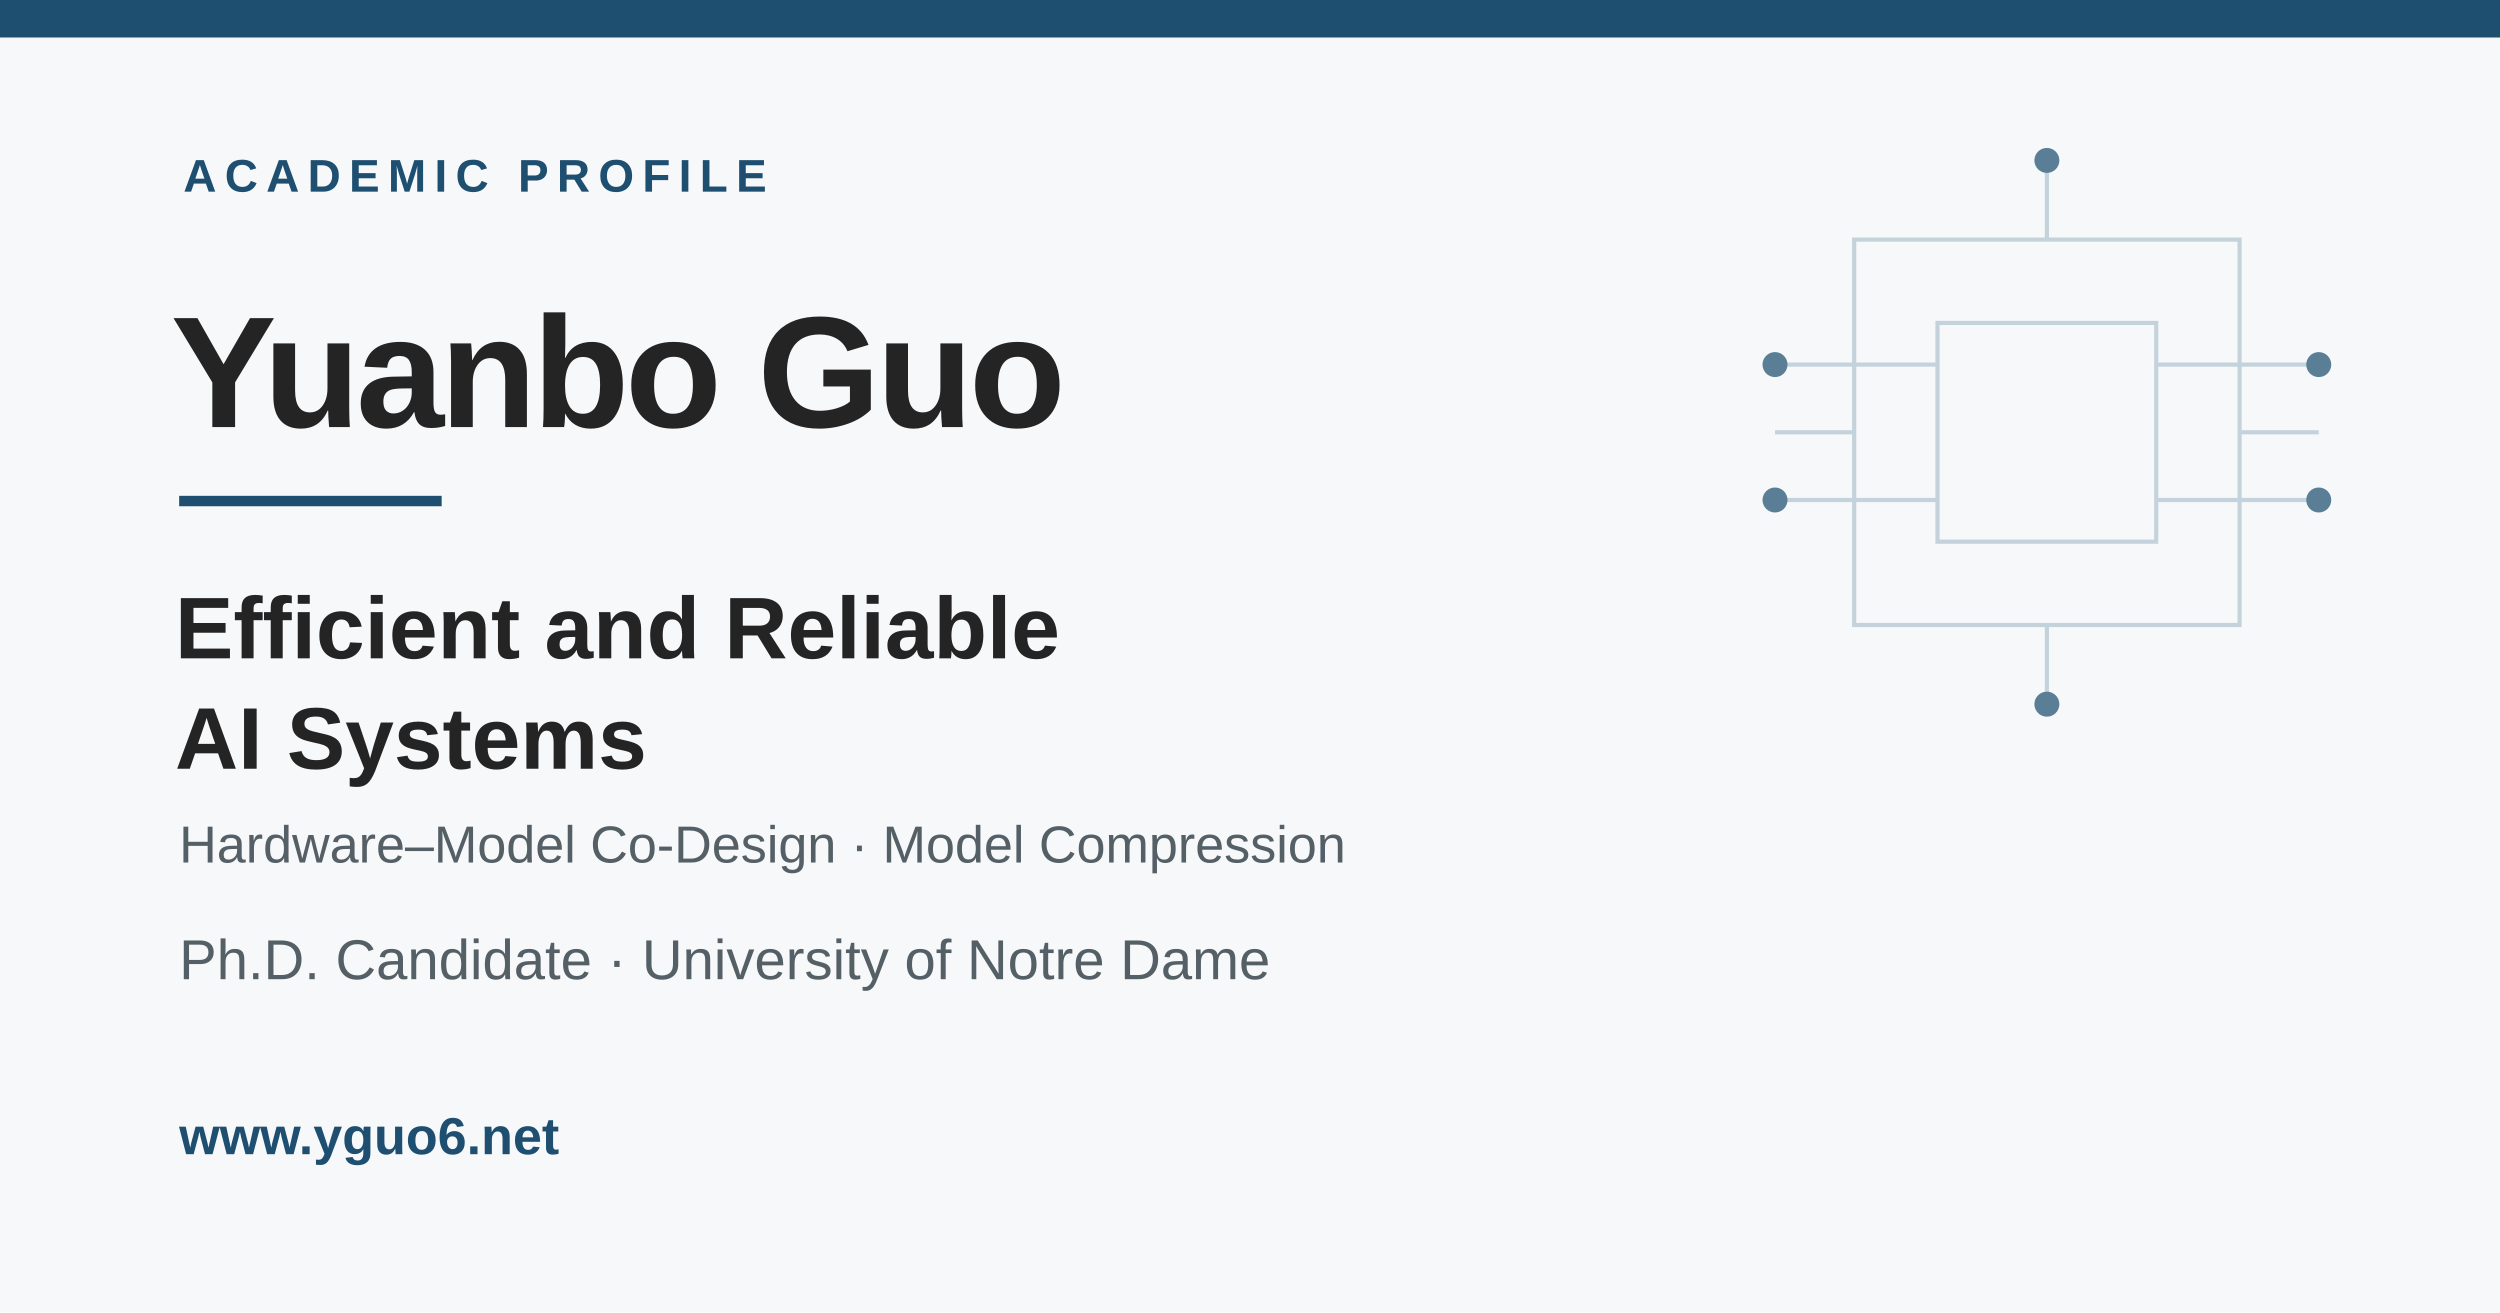
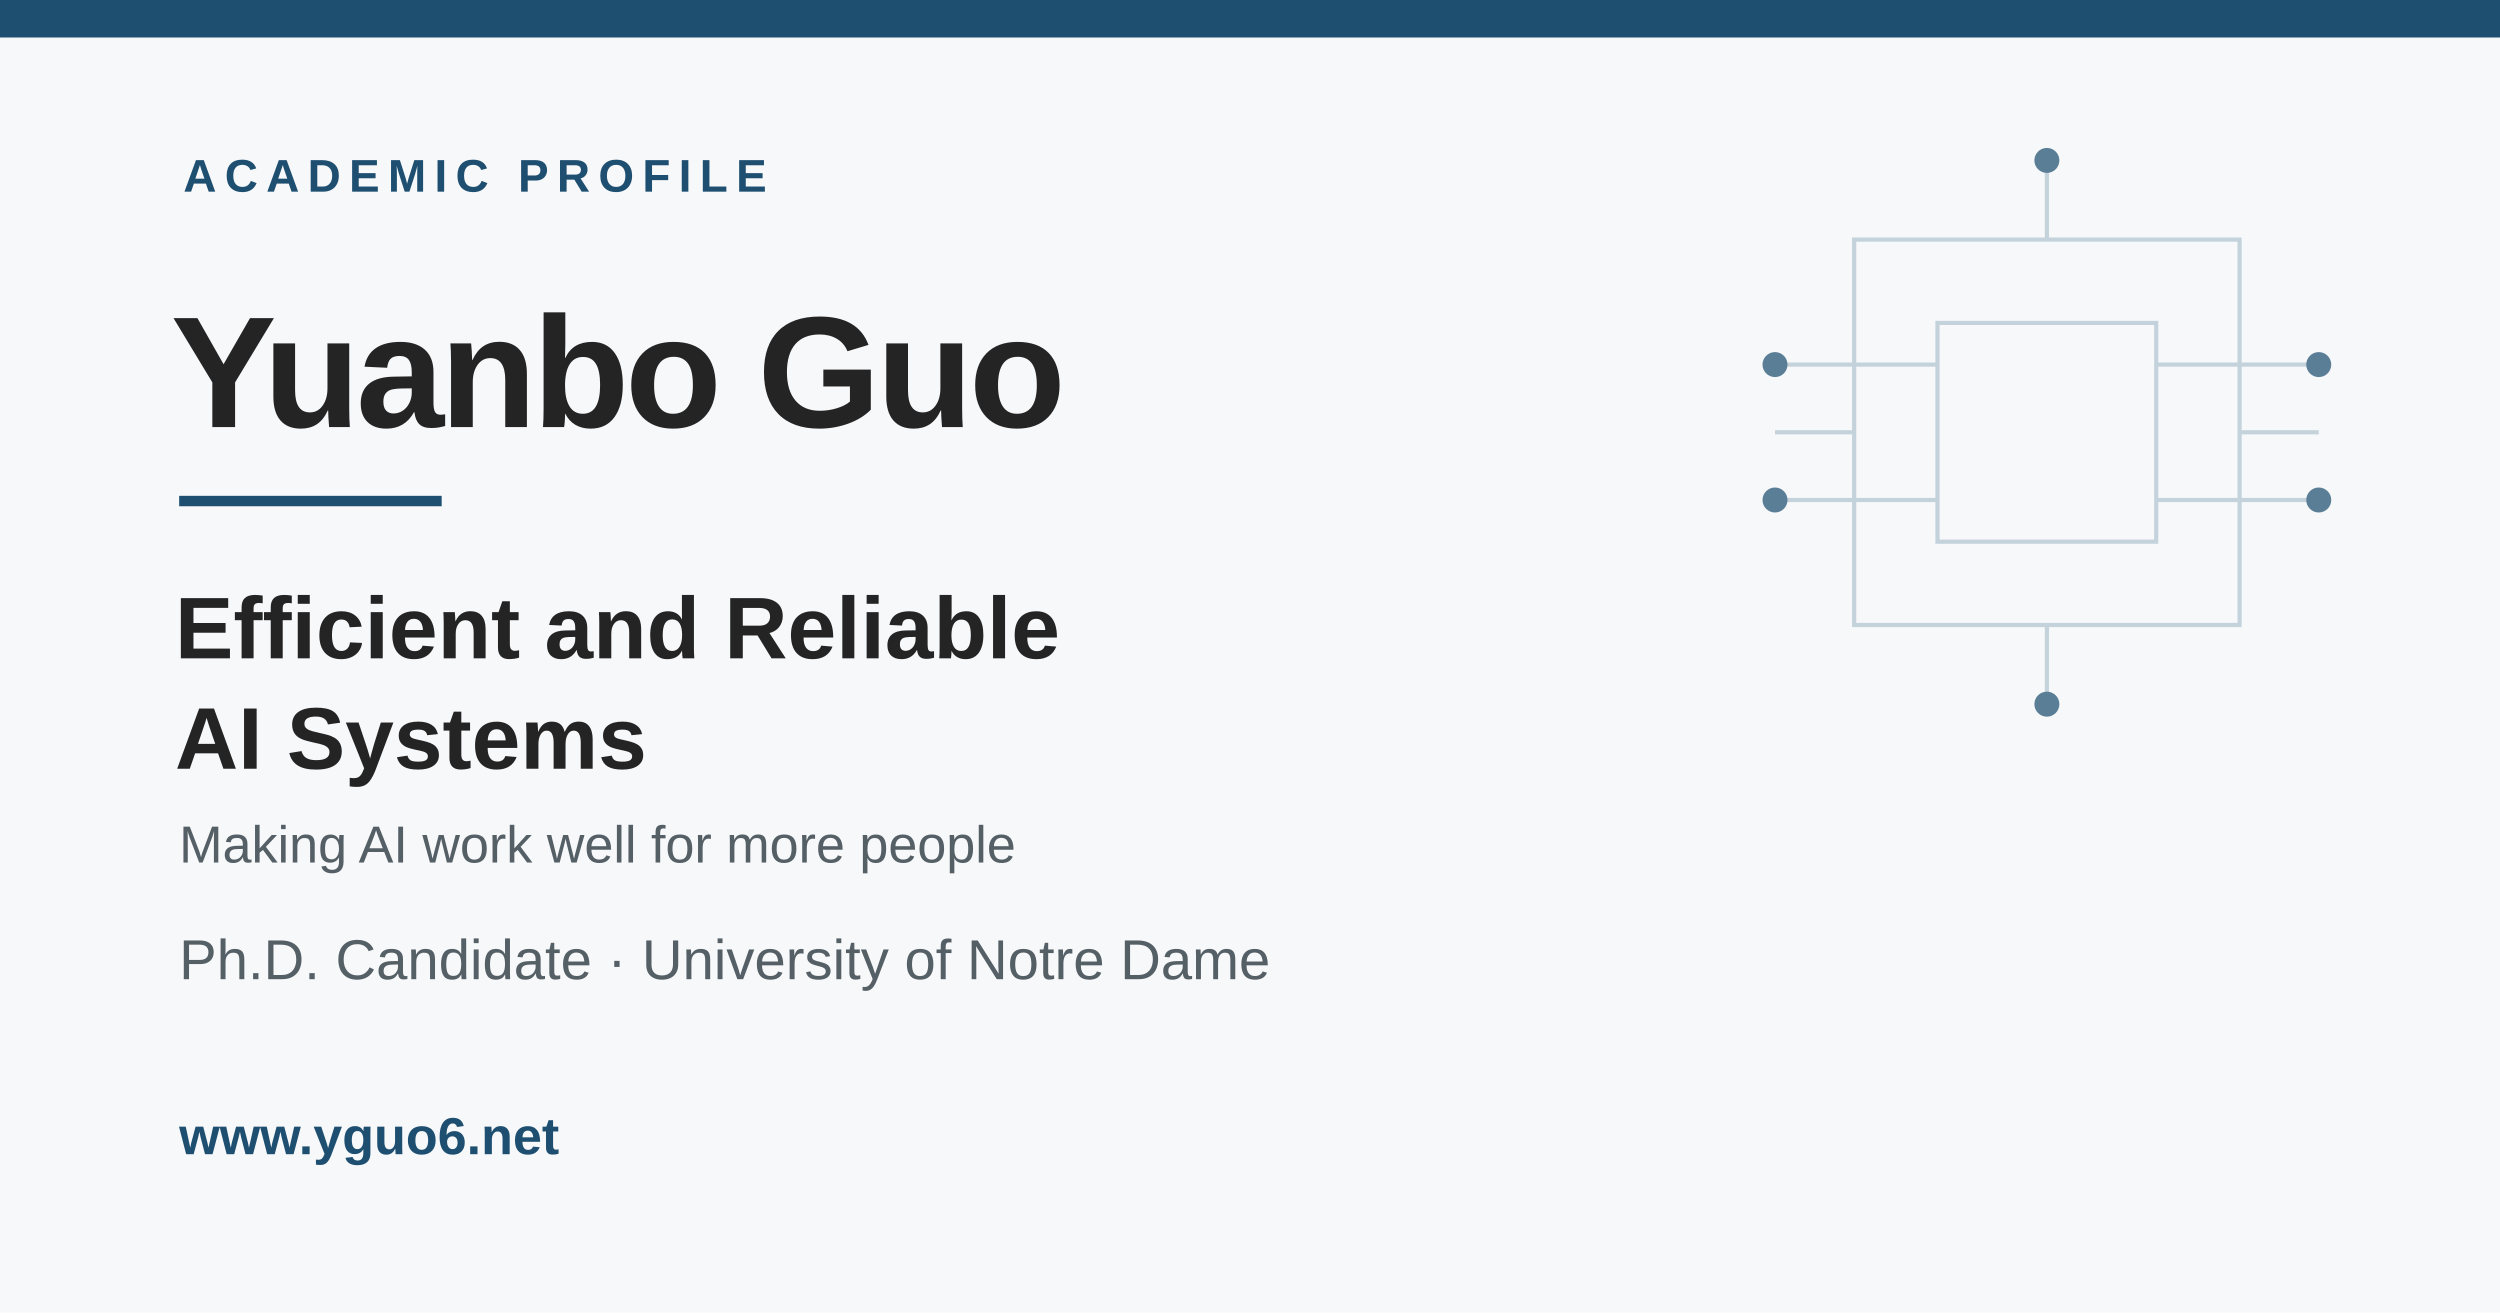
<svg xmlns="http://www.w3.org/2000/svg" width="1200" height="630" viewBox="0 0 1200 630" role="img" aria-labelledby="title description">
  <rect width="1200" height="630" fill="#f7f8fa" />
  <rect width="1200" height="18" fill="#1e4f70" />
  <g opacity="0.72" stroke="#afc3cf" stroke-width="2" fill="none">
    <path d="M890 115h185v185H890z" />
    <path d="M930 155h105v105H930z" />
    <path d="M982.5 115v-38M982.5 338v-38M890 207.5h-38M1113 207.5h-38" />
    <path d="M930 175h-78M1035 175h78M930 240h-78M1035 240h78" />
    <circle cx="852" cy="175" r="6" fill="#1e4f70" stroke="none" />
    <circle cx="852" cy="240" r="6" fill="#1e4f70" stroke="none" />
    <circle cx="1113" cy="175" r="6" fill="#1e4f70" stroke="none" />
    <circle cx="1113" cy="240" r="6" fill="#1e4f70" stroke="none" />
    <circle cx="982.5" cy="77" r="6" fill="#1e4f70" stroke="none" />
    <circle cx="982.5" cy="338" r="6" fill="#1e4f70" stroke="none" />
  </g>
  <g font-family="-apple-system, BlinkMacSystemFont, 'Segoe UI', Arial, sans-serif" fill="#242424">
    <text x="88" y="92" fill="#1e4f70" font-size="22" font-weight="700" letter-spacing="4">ACADEMIC PROFILE</text>
    <text x="82" y="205" font-size="76" font-weight="700" letter-spacing="-2">Yuanbo Guo</text>
    <rect x="86" y="238" width="126" height="5" fill="#1e4f70" />
    <text x="84" y="316" font-size="42" font-weight="620">Efficient and Reliable</text>
    <text x="84" y="369" font-size="42" font-weight="620">AI Systems</text>
-     <text x="86" y="414" fill="#555f66" font-size="25">Hardware–Model Co-Design · Model Compression</text>
+     <text x="86" y="414" fill="#555f66" font-size="25">Making AI work well for more people</text>
    <text x="86" y="470" fill="#555f66" font-size="27">Ph.D. Candidate · University of Notre Dame</text>
    <text x="86" y="554" fill="#1e4f70" font-size="25" font-weight="650">www.yguo6.net</text>
  </g>
</svg>
